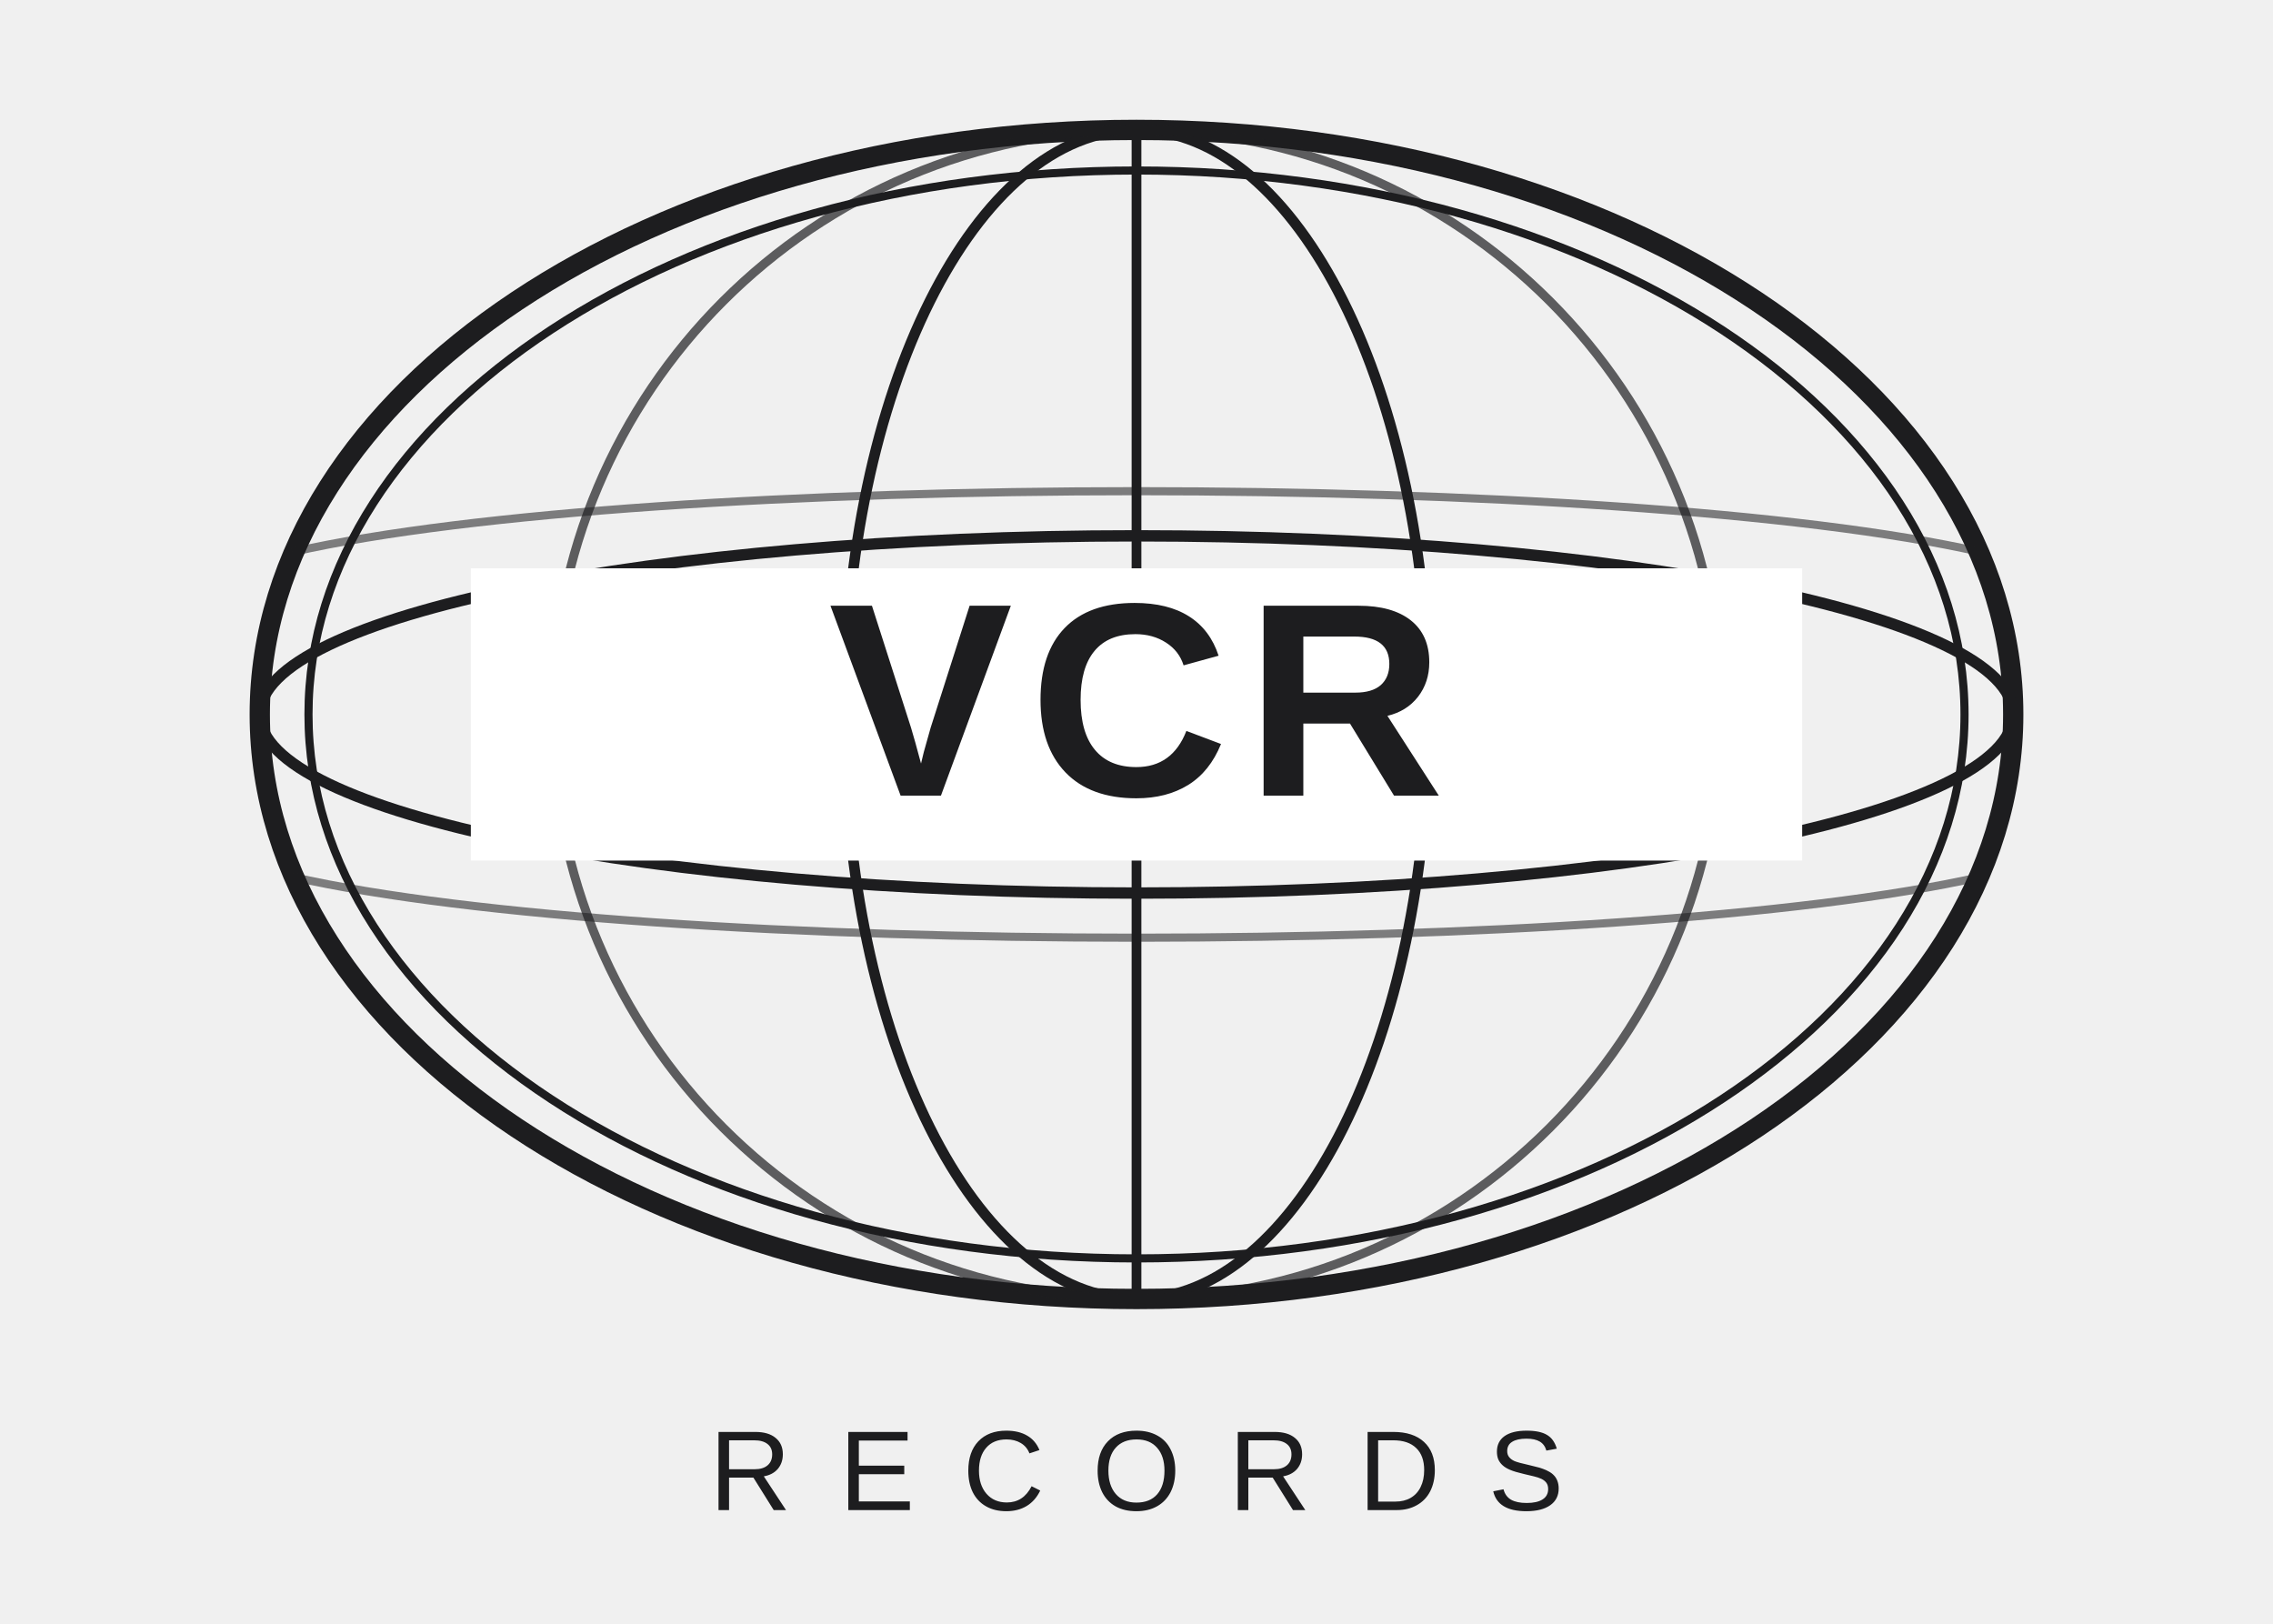
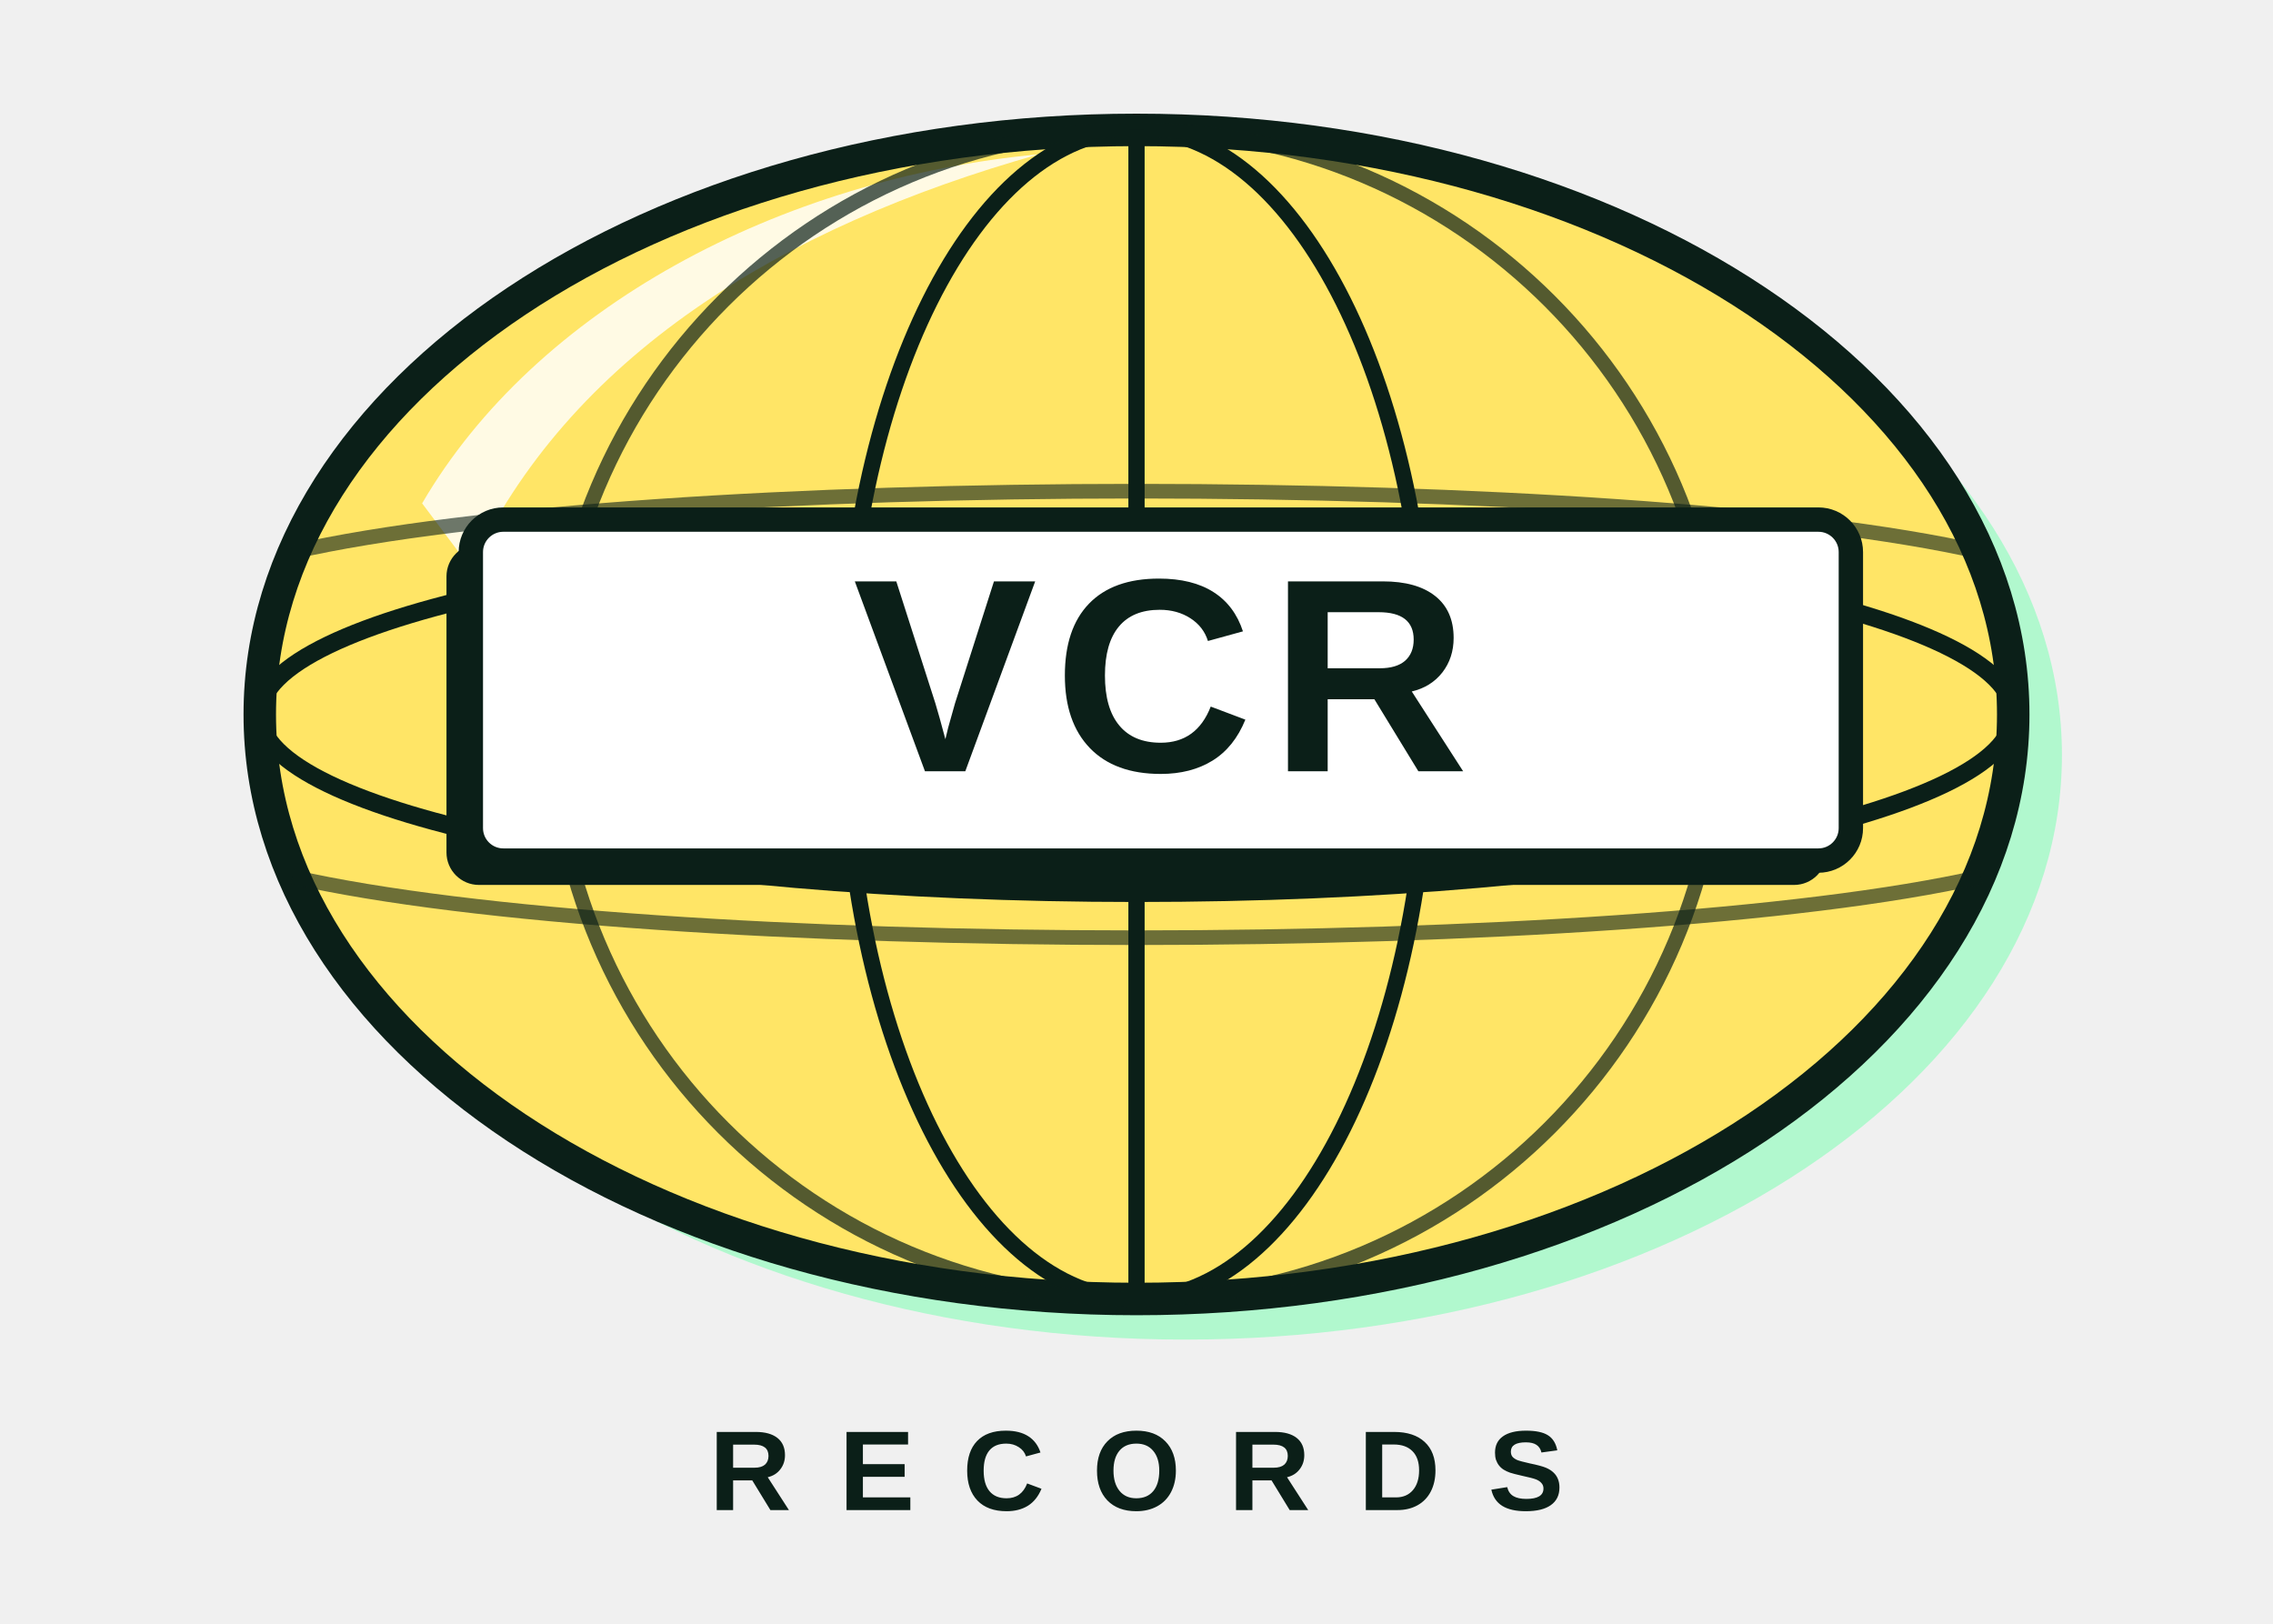
<svg xmlns="http://www.w3.org/2000/svg" viewBox="0 0 280 200" fill="none" role="img" aria-label="VCR Records">
-   <ellipse cx="140" cy="88" rx="108" ry="72" stroke="#1d1d1f" stroke-width="2.5" />
-   <ellipse cx="140" cy="88" rx="102" ry="67" stroke="#1d1d1f" stroke-width="1" />
-   <ellipse cx="140" cy="88" rx="108" ry="22" stroke="#1d1d1f" stroke-width="1.4" />
-   <path d="M36 68 C80 58, 200 58, 244 68" stroke="#1d1d1f" stroke-width="1" opacity=".55" />
-   <path d="M36 108 C80 118, 200 118, 244 108" stroke="#1d1d1f" stroke-width="1" opacity=".55" />
-   <ellipse cx="140" cy="88" rx="36" ry="72" stroke="#1d1d1f" stroke-width="1.3" />
-   <ellipse cx="140" cy="88" rx="72" ry="72" stroke="#1d1d1f" stroke-width="1.1" opacity=".7" />
-   <line x1="140" y1="16" x2="140" y2="160" stroke="#1d1d1f" stroke-width="1.2" />
-   <rect x="58" y="70" width="164" height="36" fill="#fff" />
-   <text x="140" y="98" text-anchor="middle" font-family="Manrope, Helvetica Neue, Arial, sans-serif" font-size="34" font-weight="700" letter-spacing="0.06em" fill="#1d1d1f">VCR</text>
-   <text x="140" y="186" text-anchor="middle" font-family="Manrope, Helvetica Neue, Arial, sans-serif" font-size="14" font-weight="500" letter-spacing="0.42em" fill="#1d1d1f">RECORDS</text>
+   <ellipse cx="146" cy="93" rx="108" ry="72" fill="#7dffb3" opacity="0.55" />
+   <ellipse cx="140" cy="88" rx="108" ry="72" fill="#ffe566" stroke="#0b1f18" stroke-width="4" />
+   <path d="M52 62 C66 38, 96 22, 128 19 C96 28, 70 44, 58 70 Z" fill="#fffdf2" opacity="0.9" />
+   <ellipse cx="140" cy="88" rx="108" ry="22" stroke="#0b1f18" stroke-width="2.2" />
+   <path d="M36 68 C80 58, 200 58, 244 68" stroke="#0b1f18" stroke-width="1.8" opacity=".6" />
+   <path d="M36 108 C80 118, 200 118, 244 108" stroke="#0b1f18" stroke-width="1.8" opacity=".6" />
+   <ellipse cx="140" cy="88" rx="36" ry="72" stroke="#0b1f18" stroke-width="2" />
+   <ellipse cx="140" cy="88" rx="72" ry="72" stroke="#0b1f18" stroke-width="1.8" opacity=".7" />
+   <line x1="140" y1="16" x2="140" y2="160" stroke="#0b1f18" stroke-width="2" />
+   <rect x="55" y="67" width="170" height="42" rx="4" fill="#0b1f18" />
+   <rect x="58" y="64" width="170" height="42" rx="4" fill="#fff" stroke="#0b1f18" stroke-width="3" />
+   <text x="143" y="95" text-anchor="middle" font-family="Manrope, Helvetica Neue, Arial, sans-serif" font-size="34" font-weight="800" letter-spacing="0.06em" fill="#0b1f18">VCR</text>
+   <text x="140" y="186" text-anchor="middle" font-family="Manrope, Helvetica Neue, Arial, sans-serif" font-size="14" font-weight="700" letter-spacing="0.42em" fill="#0b1f18">RECORDS</text>
</svg>
